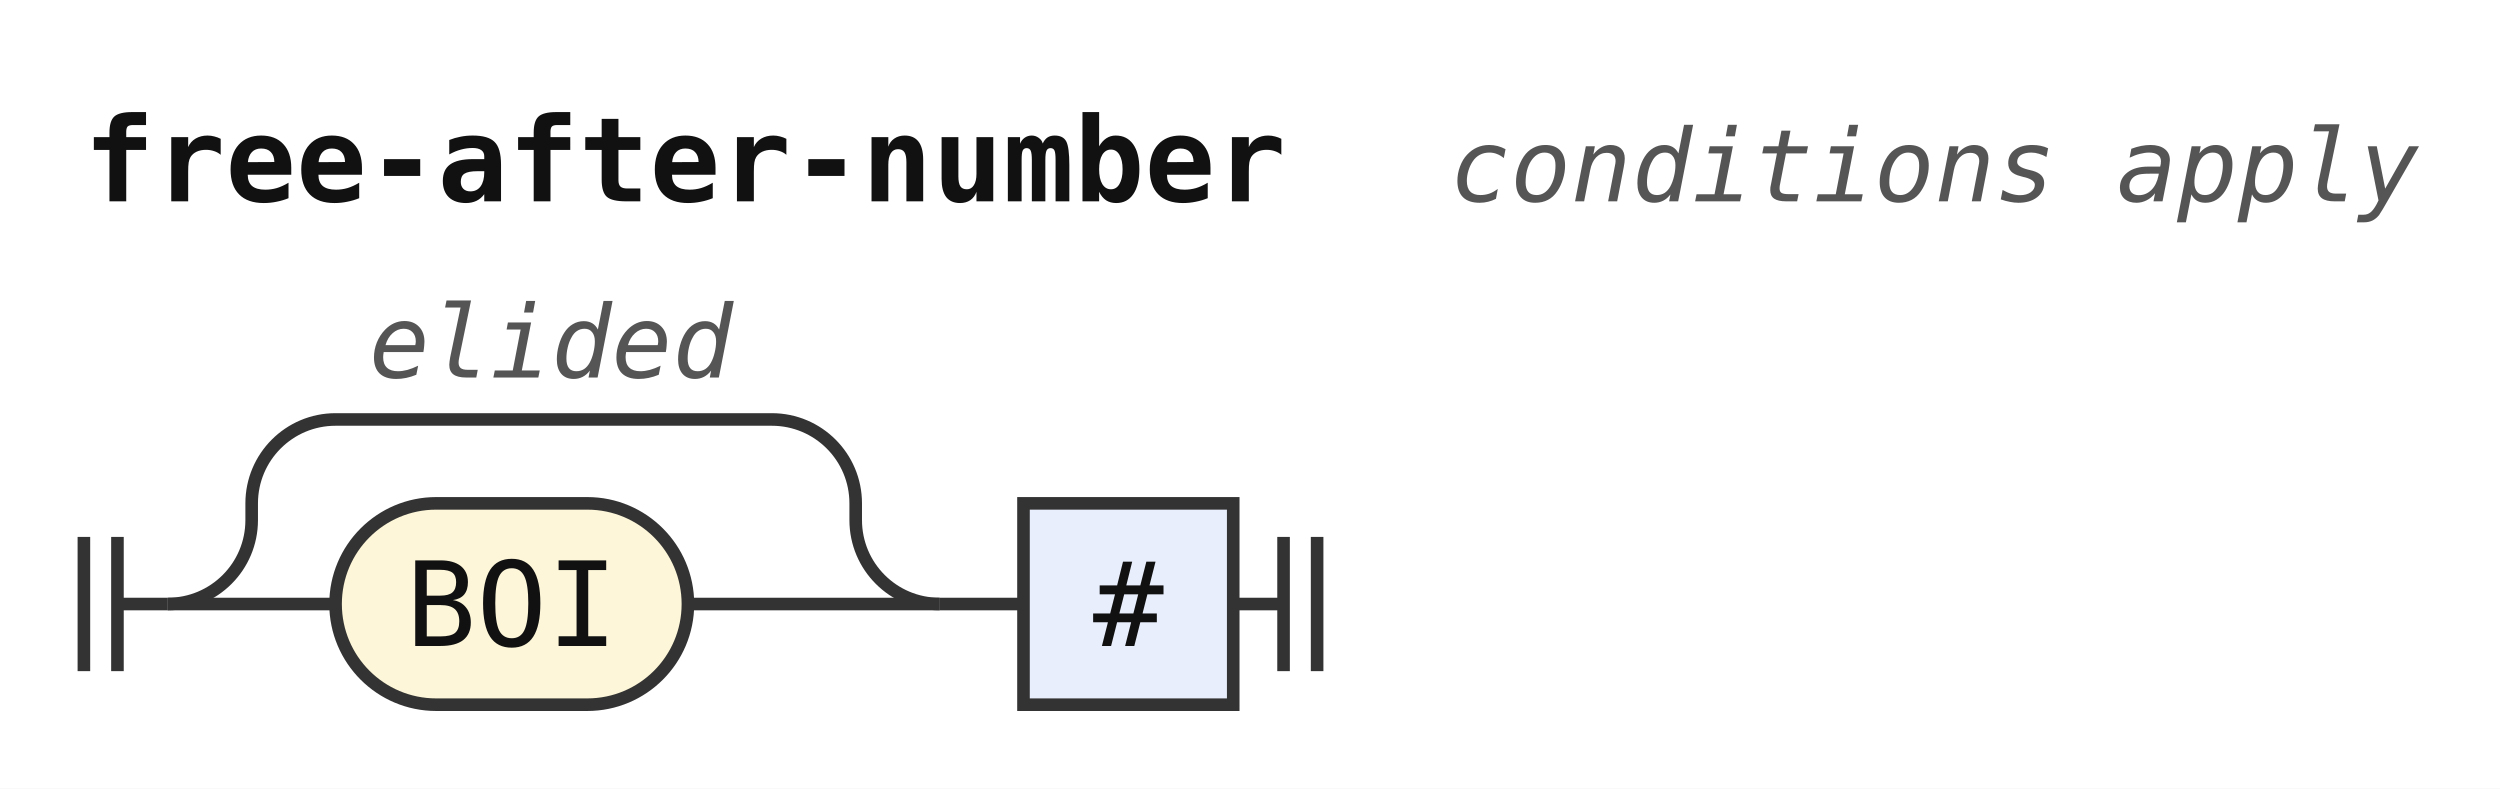
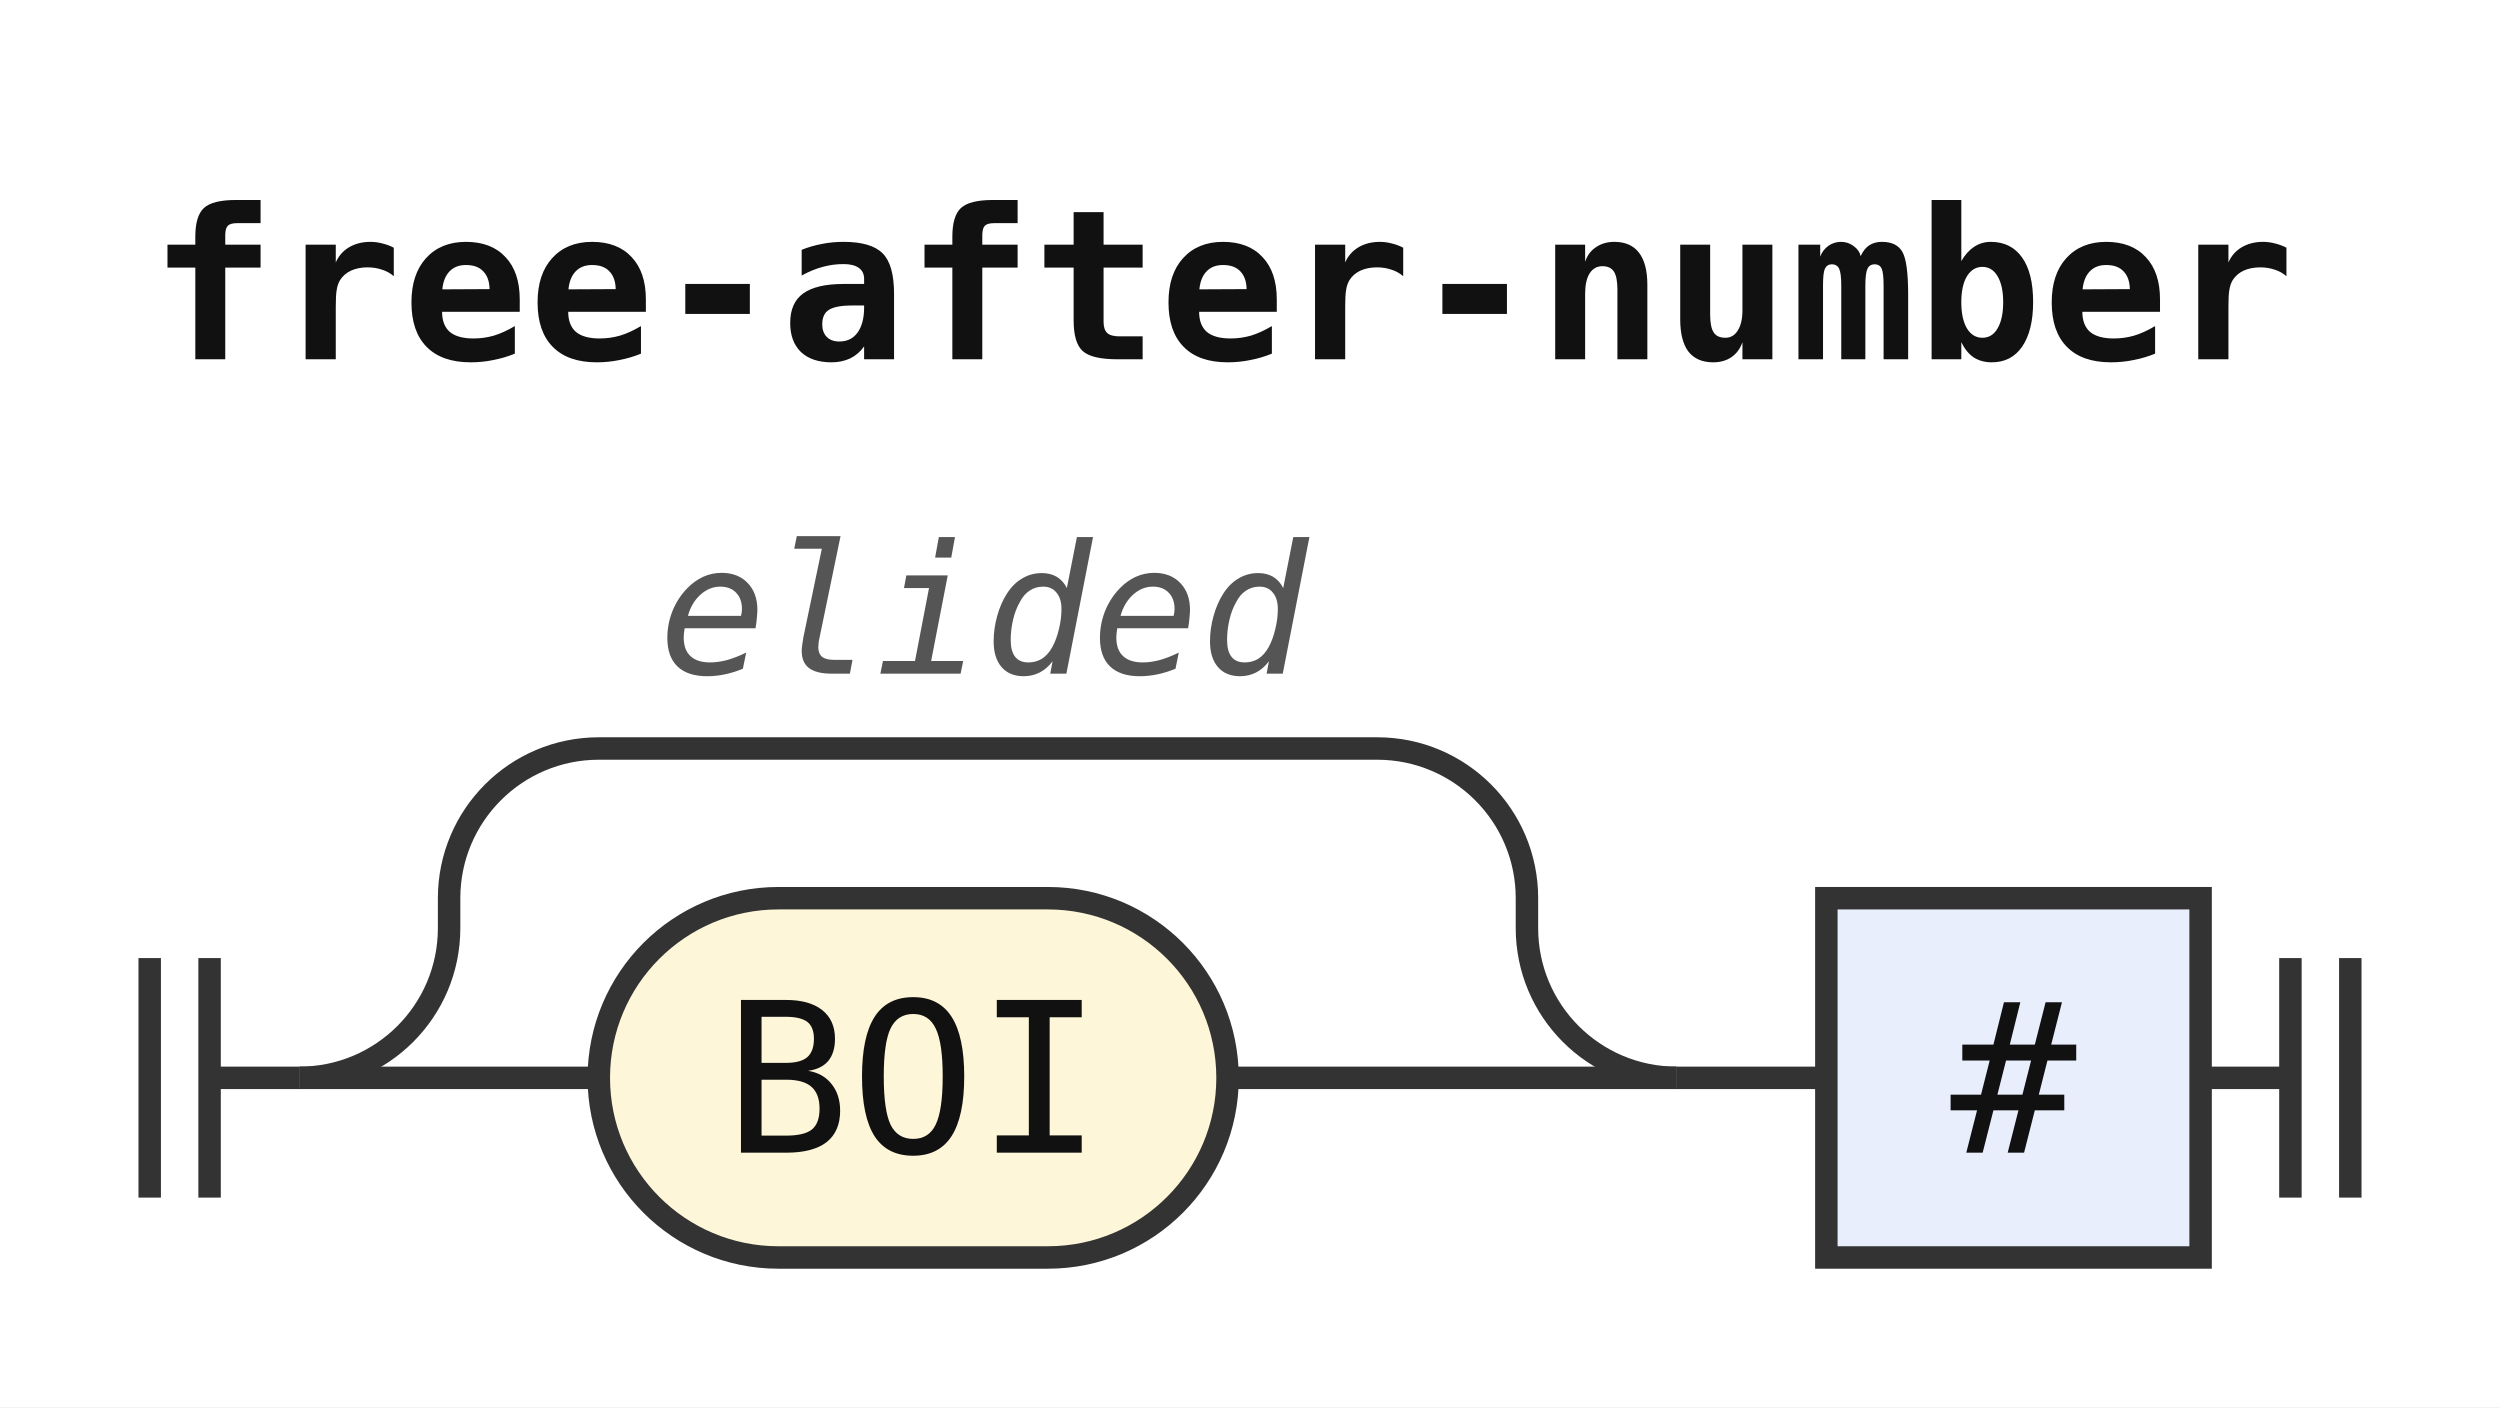
- <svg xmlns="http://www.w3.org/2000/svg" width="298" height="94" viewBox="0 0 298 94" role="img" aria-label="Railroad diagram of the rule free-after-number">
+ <svg xmlns="http://www.w3.org/2000/svg" width="167" height="94" viewBox="0 0 167 94" role="img" aria-label="Railroad diagram of the rule free-after-number">
  <style>path{fill:none;stroke:#333;stroke-width:1.5}.rule rect{fill:#e8eefc;stroke:#333;stroke-width:1.5}.terminal rect{fill:#fdf6d8;stroke:#333;stroke-width:1.5}text{font-family:ui-monospace,SFMono-Regular,Menlo,Consolas,"DejaVu Sans Mono","Liberation Mono",monospace;font-size:14px;fill:#111;text-anchor:middle}text.label{font-size:12px;font-style:italic;fill:#555;text-anchor:start}text.title{font-weight:bold;text-anchor:start}</style>
  <rect width="100%" height="100%" fill="#fff" />
  <text class="title" x="10" y="24" textLength="142.8" lengthAdjust="spacingAndGlyphs">free-after-number</text>
-   <text class="label" x="172.8" y="24" textLength="115.2" lengthAdjust="spacingAndGlyphs">conditions apply</text>
  <path d="M10 64v16m4 -16v16M14 72h6" />
  <path d="M20 72h20" />
  <g class="terminal">
    <rect x="40" y="60" width="42" height="24" rx="12" />
    <text x="61" y="77" textLength="25.2" lengthAdjust="spacingAndGlyphs">BOI</text>
  </g>
  <path d="M82 72H112" />
  <path d="M20 72a10 10 0 0 0 10 -10V60a10 10 0 0 1 10 -10H92a10 10 0 0 1 10 10V62a10 10 0 0 0 10 10" />
  <text class="label" x="44" y="45" textLength="43.2" lengthAdjust="spacingAndGlyphs">elided</text>
  <path d="M112 72h10" />
  <g class="rule">
    <rect x="122" y="60" width="25" height="24" rx="0" />
    <text x="134.5" y="77" textLength="8.4" lengthAdjust="spacingAndGlyphs">#</text>
  </g>
  <path d="M147 72h6m0 -8v16m4 -16v16" />
</svg>
